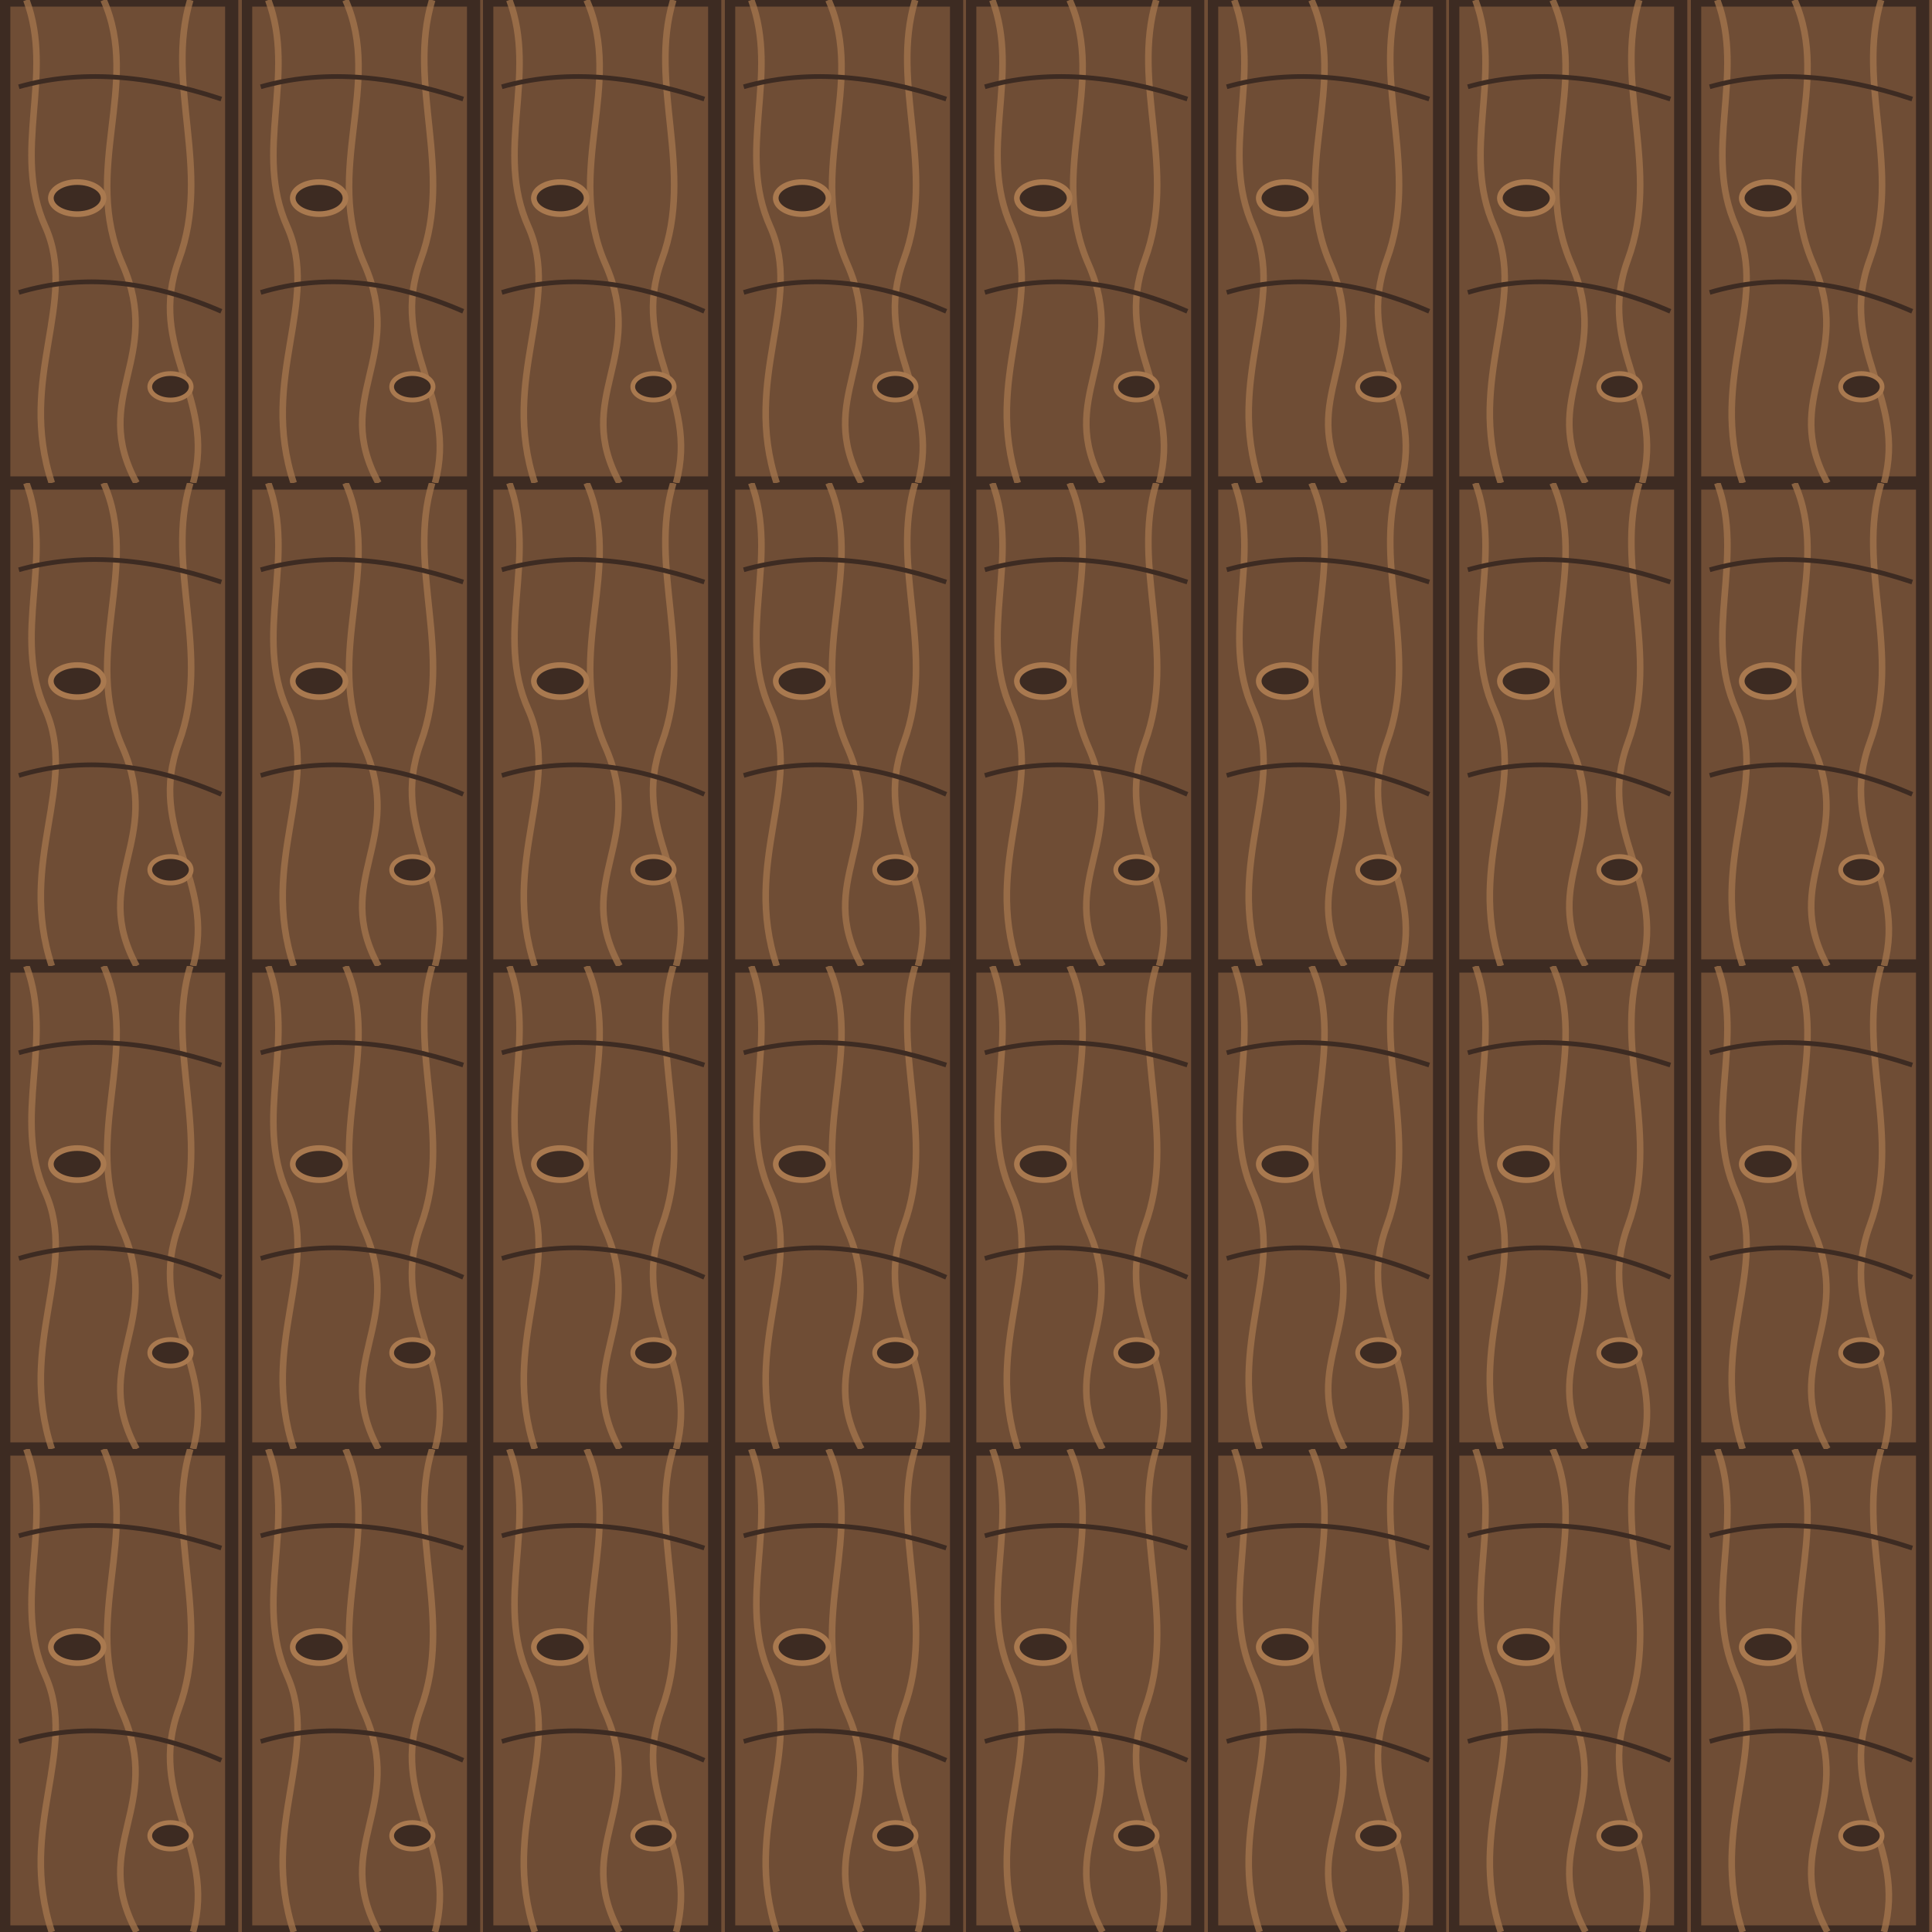
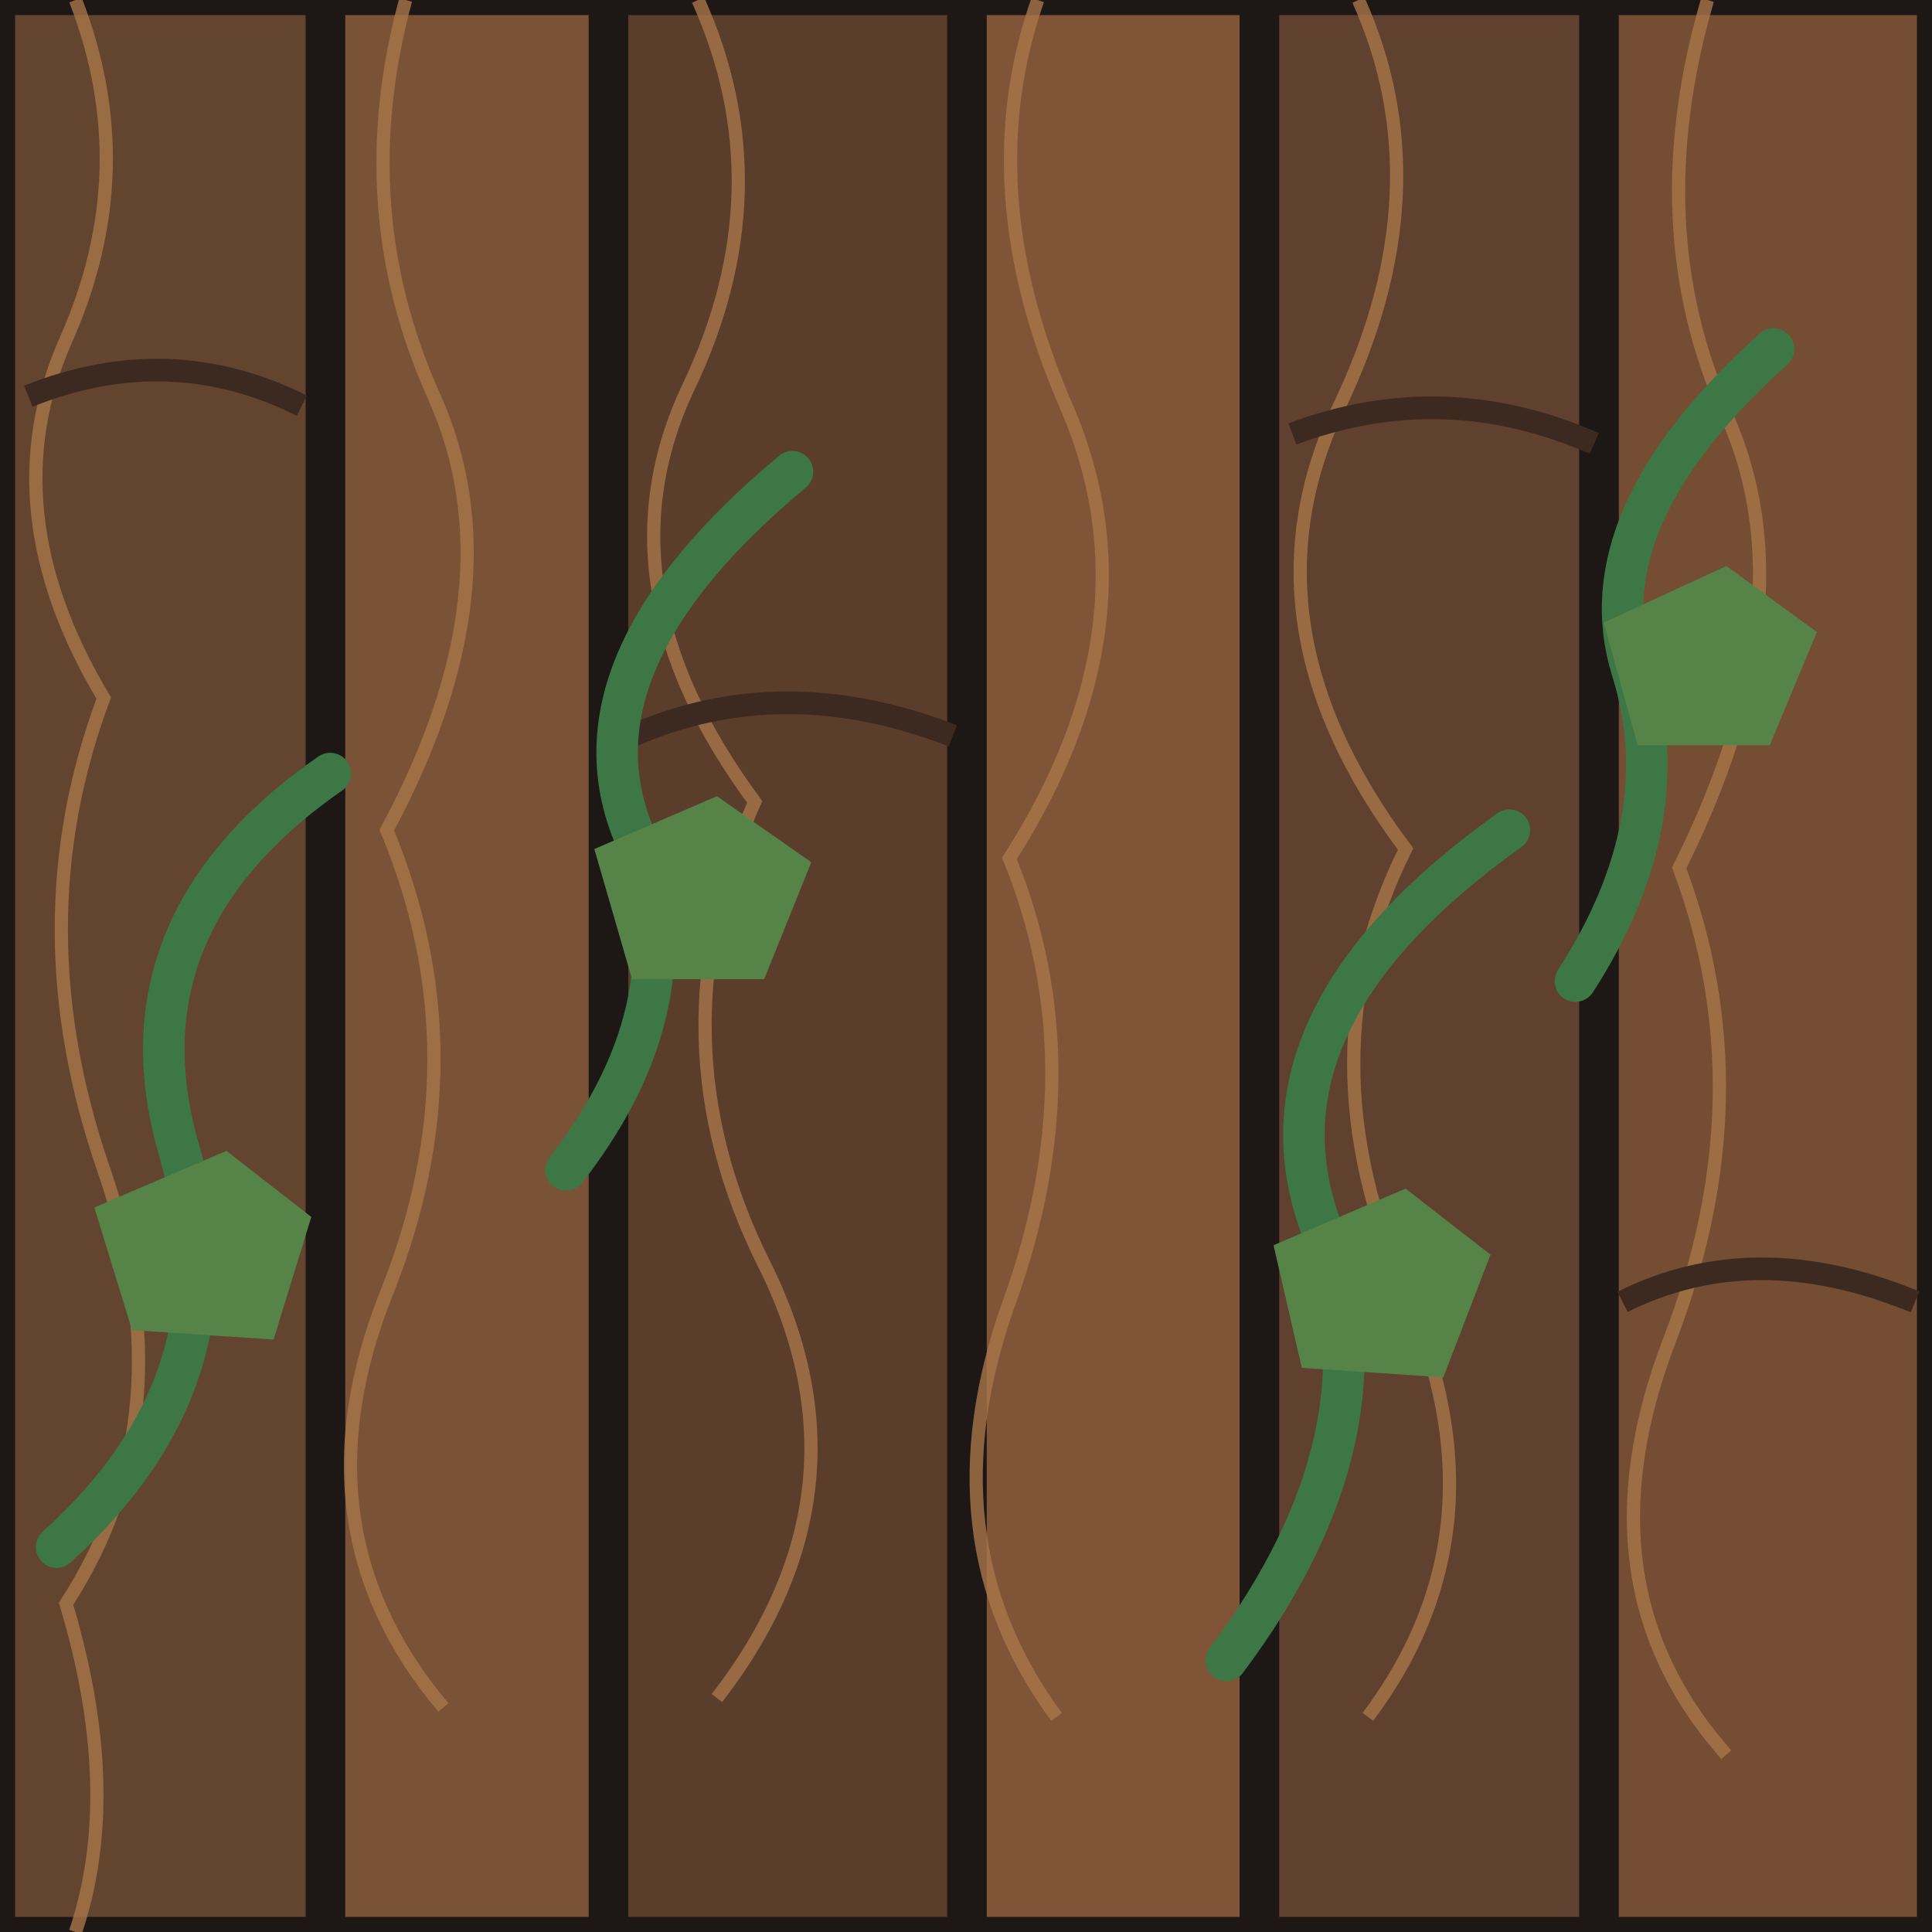
- <svg xmlns="http://www.w3.org/2000/svg" width="2048" height="2048">
+ <svg xmlns="http://www.w3.org/2000/svg" width="2048" height="2048" viewBox="0 0 1024 1024">
  <defs>
-     <pattern id="p" width="256" height="512" patternUnits="userSpaceOnUse">
-       <rect width="256" height="512" fill="#6f4d35" />
-       <rect x="4" width="242" height="512" fill="#6f4d35" stroke="#3d2b22" stroke-width="14" />
-       <path d="M28 0 C58 80 12 160 48 240 S18 400 55 512 M110 0 C150 90 86 180 130 280 S95 420 145 512 M202 0 C175 90 225 180 190 275 S230 420 205 512" fill="none" stroke="#a9794f" stroke-width="7" opacity=".7" />
-       <path d="M20 92 Q115 65 235 105 M20 310 Q120 280 235 330" fill="none" stroke="#3d2b22" stroke-width="5" />
-       <ellipse cx="82" cy="210" rx="28" ry="17" fill="#3d2b22" stroke="#a9794f" stroke-width="6" />
-       <ellipse cx="181" cy="410" rx="22" ry="14" fill="#3d2b22" stroke="#a9794f" stroke-width="5" />
+     <pattern id="p" width="1024" height="1024" patternUnits="userSpaceOnUse">
+       <rect width="1024" height="1024" fill="#30231f" />
+       <g stroke="#1d1716" stroke-width="16">
+         <path fill="#63452f" d="M0 0h170v1024H0Z" />
+         <path fill="#7a5235" d="M175 0h145v1024H175Z" />
+         <path fill="#5a3d2b" d="M325 0h185v1024H325Z" />
+         <path fill="#805537" d="M515 0h150v1024H515Z" />
+         <path fill="#60402e" d="M670 0h175v1024H670Z" />
+         <path fill="#754d32" d="M850 0h174v1024H850Z" />
+       </g>
+       <g fill="none" stroke="#a87549" stroke-width="7" opacity=".8">
+         <path d="M40 0q35 90-5 180t20 190q-45 120 0 250t-20 230q30 100 5 174" />
+         <path d="M215 0q-30 110 15 210t-25 230q50 120 0 245t30 220" />
+         <path d="M370 0q45 100-5 205t35 220q-55 125 5 245t-25 230" />
+         <path d="M550 0q-35 100 15 215t-30 240q45 110 0 235t25 220" />
+         <path d="M720 0q45 100-10 215t35 235q-55 110 0 235t-20 225" />
+         <path d="M905 0q-35 120 10 220t-25 240q45 120-5 250t30 220" />
+       </g>
+       <g fill="none" stroke="#3c2a21" stroke-width="12">
+         <path d="M15 210q75-30 145 5" />
+         <path d="M335 390q80-35 170 0" />
+         <path d="M685 230q80-30 160 5" />
+         <path d="M860 690q70-35 155 0" />
+       </g>
+       <g fill="none" stroke="#3d7745" stroke-width="22" stroke-linecap="round">
+         <path d="M30 820q100-90 65-210t80-200" />
+         <path d="M300 620q70-90 35-180t85-190" />
+         <path d="M650 880q90-120 50-230t100-210" />
+         <path d="M835 520q55-85 30-165t75-170" />
+       </g>
+       <g fill="#568448">
+         <path d="M50 640l70-30 45 35-20 65-75-5Z" />
+         <path d="M315 450l65-28 50 35-25 62-70 0Z" />
+         <path d="M675 660l70-30 45 35-25 65-75-5Z" />
+         <path d="M850 330l65-30 48 35-25 60-70 0Z" />
+       </g>
    </pattern>
  </defs>
-   <rect width="2048" height="2048" fill="url(#p)" />
+   <rect width="1024" height="1024" fill="url(#p)" />
</svg>
